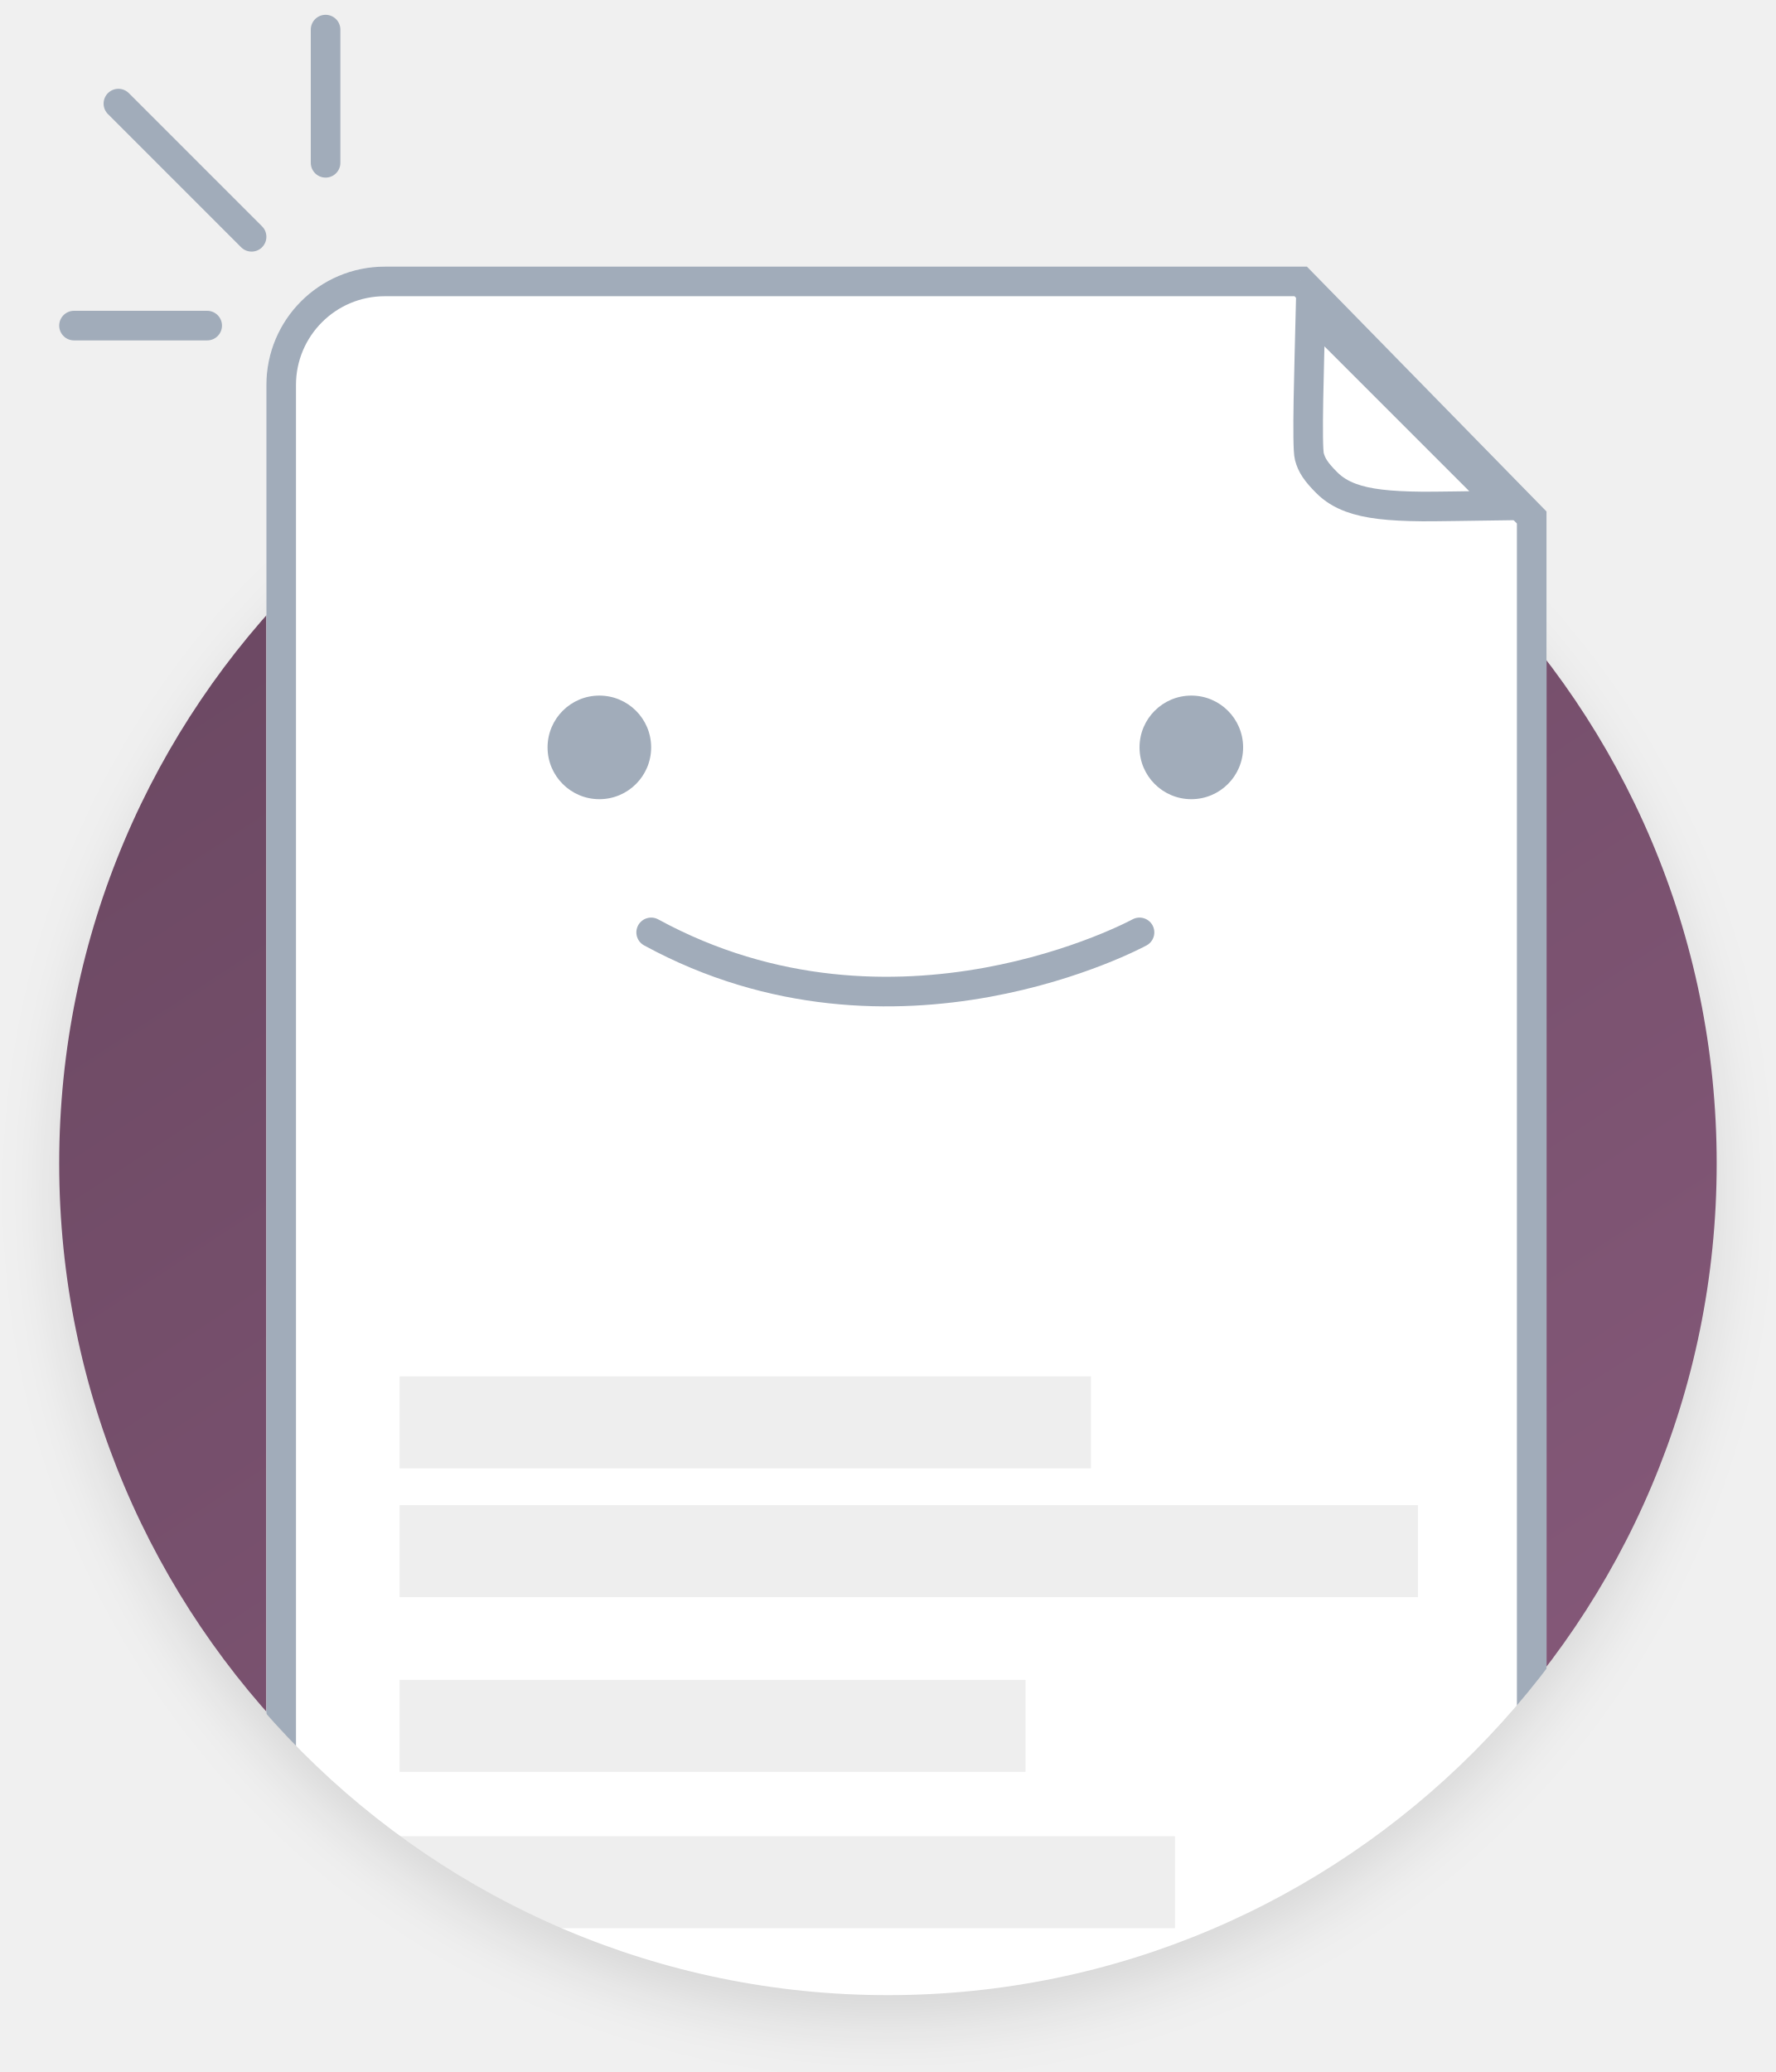
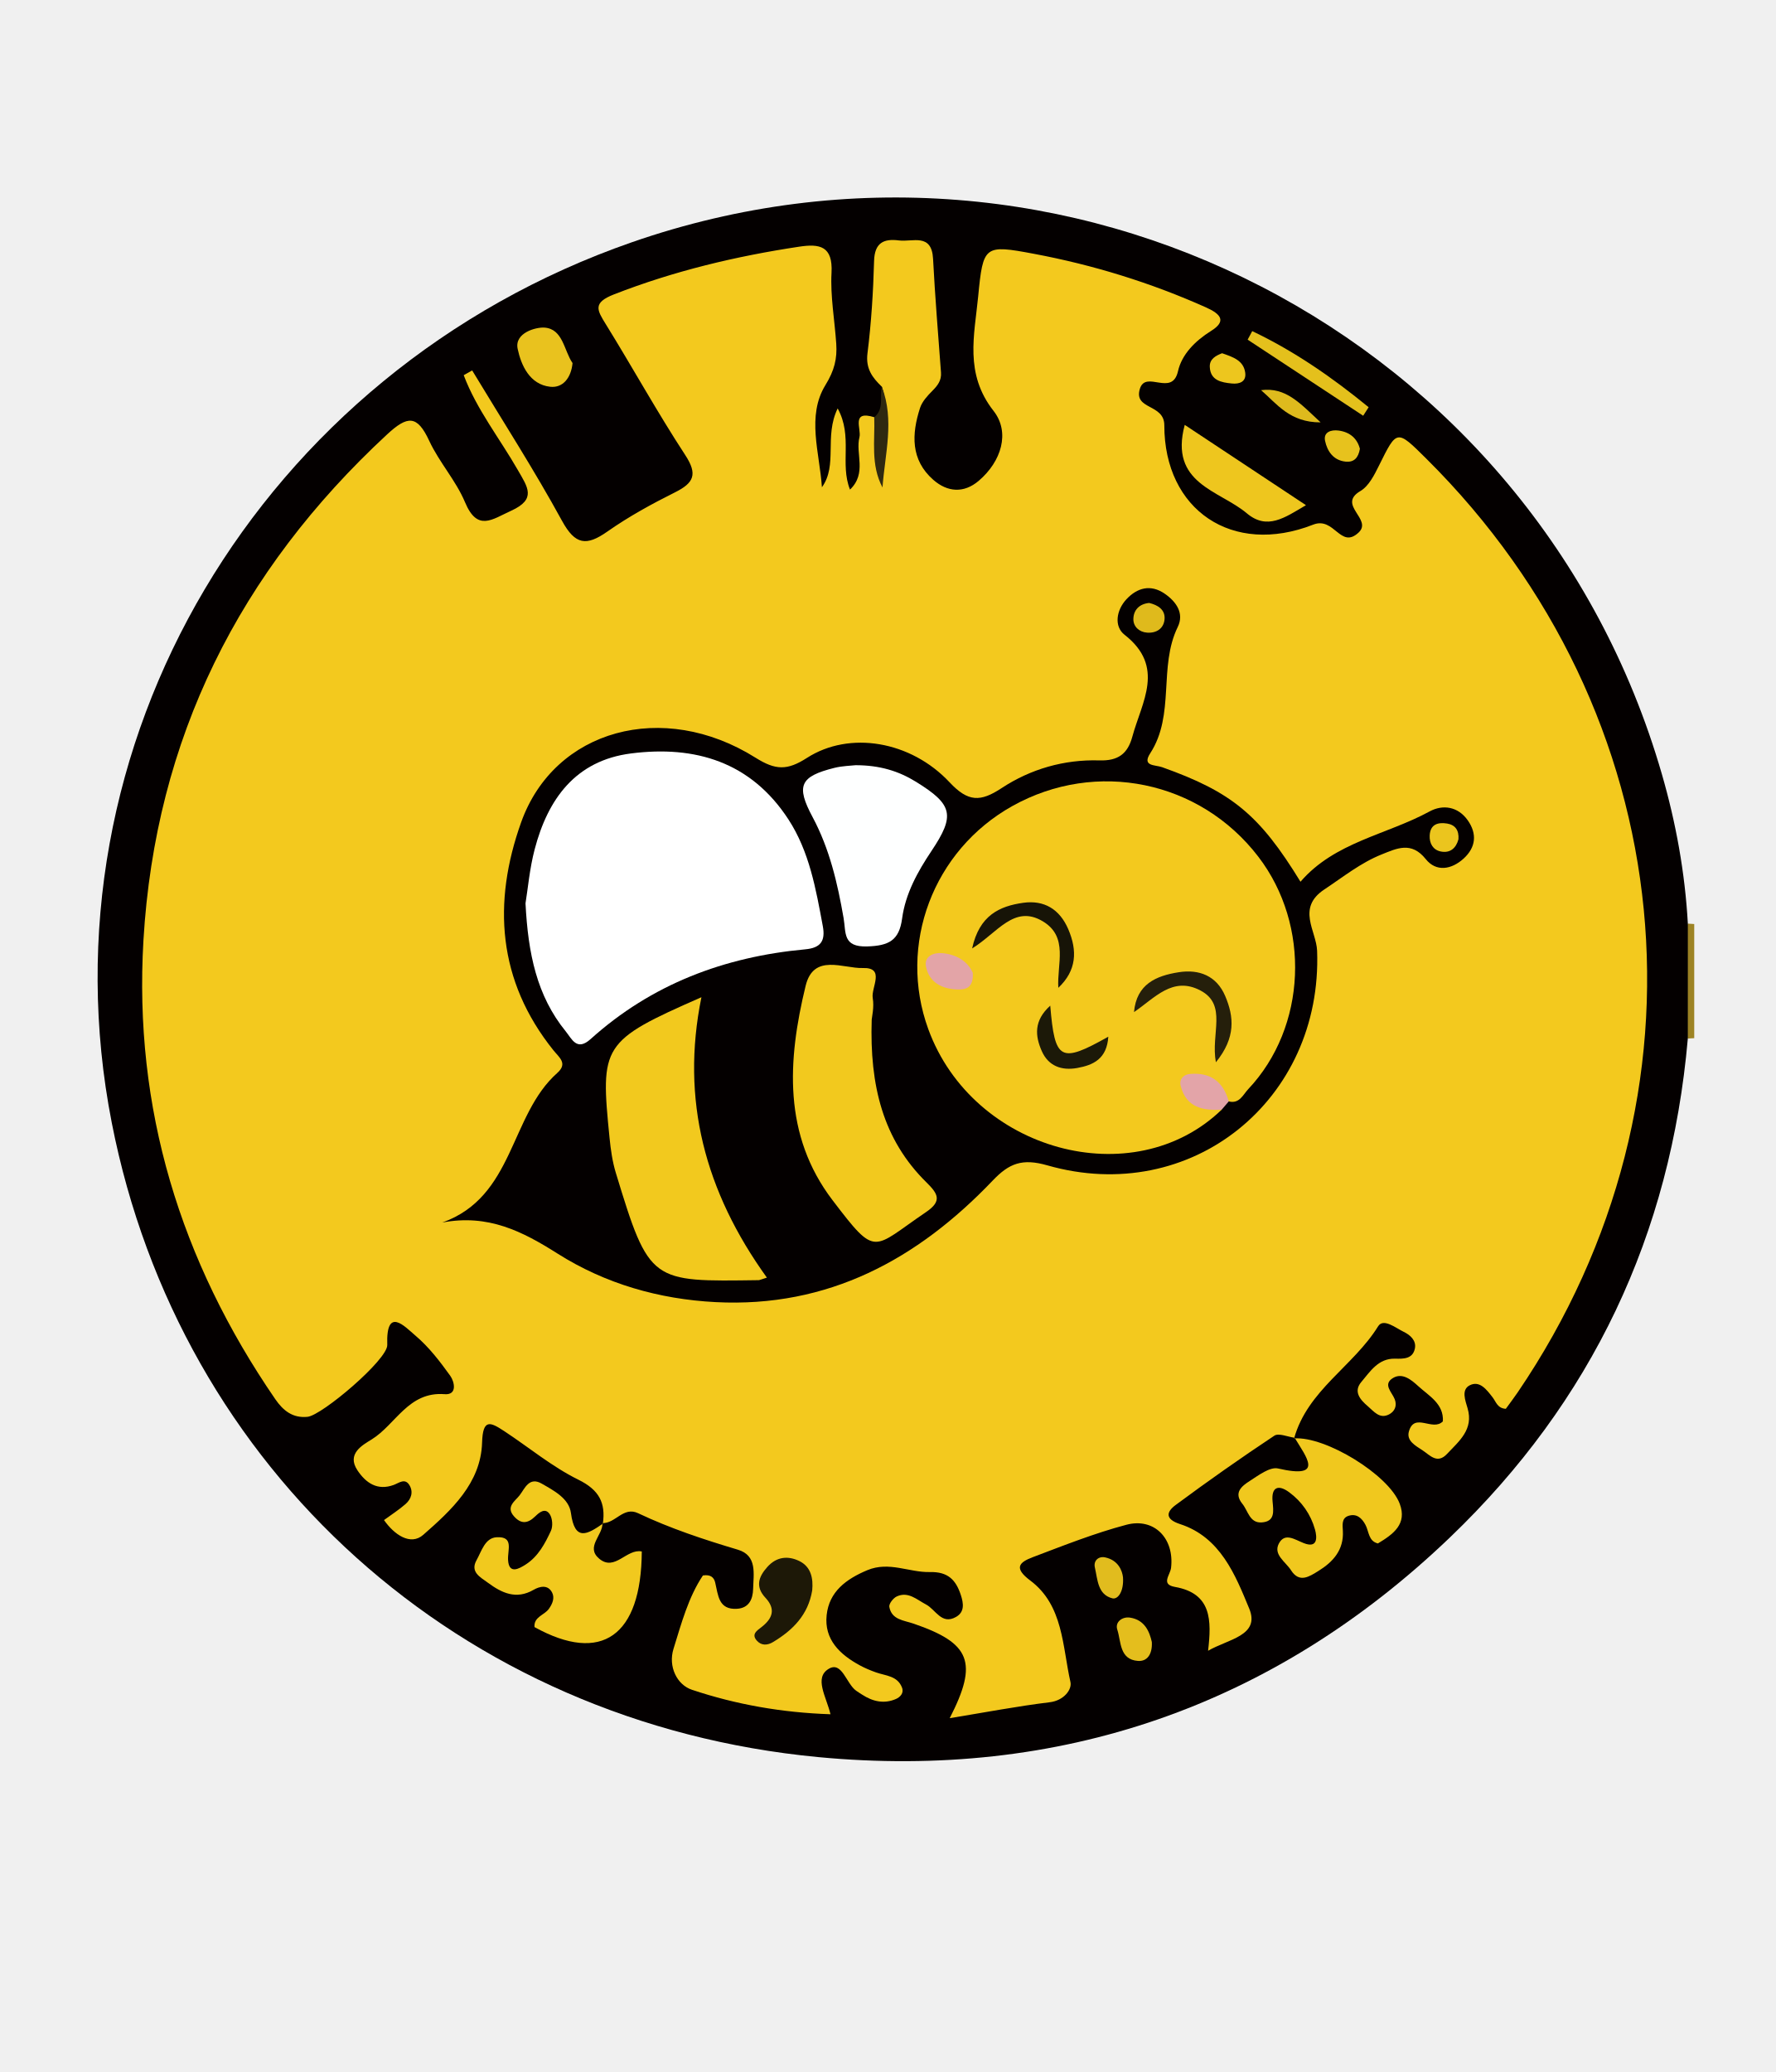
- <svg xmlns="http://www.w3.org/2000/svg" xmlns:xlink="http://www.w3.org/1999/xlink" width="120" height="140" viewBox="0 0 120 140">
-   <defs>
-     <linearGradient id="empty_state_file_happy-c" x1="91.284%" x2="25.707%" y1="100%" y2="0%">
-       <stop offset="0%" stop-color="#875A7B" />
-       <stop offset="100%" stop-color="#6B4862" />
-     </linearGradient>
-     <circle id="empty_state_file_happy-b" cx="56" cy="76.614" r="56" />
-     <filter id="empty_state_file_happy-a" width="112.5%" height="112.5%" x="-6.2%" y="-4.5%" filterUnits="objectBoundingBox">
-       <feOffset dy="2" in="SourceAlpha" result="shadowOffsetOuter1" />
-       <feGaussianBlur in="shadowOffsetOuter1" result="shadowBlurOuter1" stdDeviation="2" />
-       <feColorMatrix in="shadowBlurOuter1" values="0 0 0 0 0   0 0 0 0 0   0 0 0 0 0  0 0 0 0.106 0" />
-     </filter>
-     <path id="empty_state_file_happy-d" d="M56,122.807 C86.928,122.807 112,97.672 112,66.667 C112,59.661 112,37.438 112,0 L0,0 C0,23.774 0,45.996 0,66.667 C0,97.672 25.072,122.807 56,122.807 Z" />
-     <path id="empty_state_file_happy-f" d="M22,6.015 L84.315,6.015 L100.5,22.556 L100.5,114.83 L100.5,114.83 C100.5,124.218 92.889,131.83 83.5,131.83 L31,131.83 L31,131.83 C21.611,131.83 14,124.218 14,114.83 L14,14.015 L14,14.015 C14,9.597 17.582,6.015 22,6.015 Z" />
-   </defs>
-   <g fill="none" fill-rule="evenodd" transform="translate(4 2)">
-     <use fill="#000" filter="url(#empty_state_file_happy-a)" xlink:href="#empty_state_file_happy-b" />
-     <use fill="url(#empty_state_file_happy-c)" xlink:href="#empty_state_file_happy-b" />
-     <g transform="translate(0 10)">
-       <mask id="empty_state_file_happy-e" fill="#fff">
-         <use xlink:href="#empty_state_file_happy-d" />
-       </mask>
-       <g mask="url(#empty_state_file_happy-e)">
-         <use fill="#FFF" xlink:href="#empty_state_file_happy-f" />
-         <path stroke="#A1ACBA" stroke-width="2" d="M99.5,22.964 L83.894,7.015 L22,7.015 C18.134,7.015 15,10.149 15,14.015 L15,114.83 C15,123.666 22.163,130.83 31,130.83 L83.5,130.83 C92.337,130.83 99.5,123.666 99.5,114.83 L99.5,22.964 Z" />
-       </g>
-       <path stroke="#A1ACBA" stroke-width="2" d="M84.8,27.505 C87.406,25.022 91.415,21.266 91.788,20.627 C92.092,20.105 92.201,19.57 92.201,18.554 C92.201,17.921 92.06,17.314 91.766,16.678 C91.275,15.614 90.368,14.469 88.765,12.838 C88.239,12.302 86.319,10.445 84.8,8.968 L84.8,27.505 Z" mask="url(#empty_state_file_happy-e)" transform="rotate(135 88.5 18.226)" />
-       <g fill="#000" mask="url(#empty_state_file_happy-e)" opacity=".07">
-         <g transform="translate(23 81)">
-           <rect width="46.716" height="6.214" />
-           <rect width="68.812" height="6.214" y="8.7" />
-           <rect width="42.297" height="6.214" y="20.506" />
-           <rect width="52.398" height="6.214" y="31.07" />
-         </g>
-       </g>
-     </g>
-     <path stroke="#A1ACBA" stroke-linecap="round" stroke-width="2" d="M13 14L4 5M18 9L18 0M1 20L10 20" />
-     <g transform="translate(28.491 43.21)">
-       <path stroke="#A1ACBA" stroke-linecap="round" stroke-linejoin="round" stroke-width="2" d="M11.509,17.789 C28.009,26.789 44.509,17.789 44.509,17.789" />
-       <circle cx="48.009" cy="5.289" r="3.5" fill="#A1ACBA" />
-       <circle cx="8.009" cy="5.289" r="3.5" fill="#A1ACBA" />
-     </g>
+ <svg xmlns="http://www.w3.org/2000/svg" version="1.1" id="Layer_1" x="0px" y="0px" width="120px" height="140px" viewBox="0 0 120 140" enable-background="new 0 0 120 140" xml:space="preserve">
+   <g>
+     <path fill-rule="evenodd" clip-rule="evenodd" fill="#9D8324" d="M114.051,62.406c0.144,0.011,0.287,0.02,0.432,0.028   c0,2.571,0,5.143,0,7.714c-0.146,0.003-0.29,0.013-0.434,0.027C112.812,67.586,112.809,64.996,114.051,62.406z" />
+     <path fill-rule="evenodd" clip-rule="evenodd" fill="#040000" d="M114.051,62.406c-0.001,2.59-0.002,5.18-0.002,7.77   c-1.158,13.241-6.478,24.517-16.08,33.711c-11.95,11.442-26.416,16.378-42.678,14.836c-24.2-2.297-43.142-19.382-47.74-42.866   c-5-25.541,10.046-50.75,35.127-59.482c29.26-10.187,61.015,6.187,69.615,35.92C113.247,55.593,113.86,58.968,114.051,62.406z" />
+     <path fill-rule="evenodd" clip-rule="evenodd" fill="#F3C91E" d="M59.588,26.13c-0.638-0.615-1.101-1.217-0.971-2.256   c0.259-2.066,0.389-4.155,0.446-6.237c0.034-1.236,0.65-1.525,1.683-1.391c0.913,0.118,2.211-0.521,2.303,1.241   c0.133,2.563,0.346,5.122,0.536,7.683c0.04,0.538-0.229,0.882-0.585,1.24c-0.332,0.334-0.692,0.723-0.831,1.154   c-0.569,1.764-0.648,3.505,0.9,4.86c0.952,0.834,2.059,0.918,3.061,0.067c1.54-1.308,2.142-3.28,1.007-4.727   c-1.978-2.521-1.293-5.118-1.039-7.743c0.332-3.442,0.417-3.5,3.751-2.875c4.017,0.753,7.904,1.952,11.647,3.626   c1.019,0.456,1.387,0.935,0.339,1.588c-1.087,0.678-1.981,1.593-2.235,2.72c-0.397,1.763-2.182-0.108-2.577,1.195   c-0.434,1.428,1.653,0.991,1.652,2.458c-0.003,5.734,4.607,8.855,10.058,6.716c1.439-0.565,1.838,1.689,3.072,0.532   c0.968-0.908-1.486-1.864,0.125-2.806c0.564-0.331,0.94-1.09,1.256-1.726c1.209-2.438,1.187-2.45,3.191-0.46   c17.297,17.163,19.829,43.014,6.179,63.087c-0.267,0.392-0.555,0.77-0.805,1.114c-0.571-0.034-0.66-0.476-0.897-0.781   c-0.393-0.504-0.867-1.158-1.55-0.803c-0.573,0.3-0.293,1.012-0.137,1.546c0.421,1.432-0.571,2.217-1.387,3.085   c-0.663,0.708-1.154,0.089-1.658-0.244c-0.463-0.305-1.1-0.638-0.92-1.272c0.375-1.323,1.61,0.026,2.296-0.685   c0.068-1.187-0.938-1.714-1.671-2.384c-0.455-0.415-1.058-0.923-1.692-0.548c-0.725,0.43-0.073,0.963,0.11,1.44   c0.172,0.448-0.007,0.826-0.379,1.021c-0.645,0.336-1.027-0.198-1.445-0.554c-0.522-0.444-0.981-0.987-0.435-1.633   c0.604-0.712,1.148-1.603,2.282-1.576c0.58,0.014,1.194,0.021,1.339-0.688c0.111-0.546-0.33-0.92-0.75-1.122   c-0.547-0.265-1.379-0.953-1.736-0.375c-1.67,2.699-4.772,4.317-5.675,7.571l0.039-0.042c-0.466-0.059-1.079-0.337-1.375-0.14   c-2.263,1.502-4.485,3.065-6.668,4.682c-0.622,0.461-0.747,0.951,0.301,1.292c2.727,0.885,3.735,3.447,4.668,5.705   c0.758,1.836-1.424,2.063-2.778,2.853c0.238-2.053,0.252-3.876-2.241-4.314c-0.978-0.172-0.315-0.804-0.26-1.294   c0.229-1.986-1.141-3.403-3.02-2.905c-2.152,0.57-4.24,1.401-6.329,2.191c-0.927,0.351-1.295,0.73-0.164,1.577   c2.237,1.675,2.165,4.441,2.713,6.856c0.116,0.511-0.449,1.252-1.388,1.366c-2.21,0.27-4.4,0.69-6.77,1.078   c1.94-3.78,1.404-5.069-2.442-6.388c-0.673-0.23-1.481-0.259-1.639-1.133c-0.037-0.205,0.265-0.594,0.501-0.703   c0.779-0.36,1.352,0.214,1.981,0.543c0.651,0.341,1.046,1.396,2.025,0.841c0.593-0.336,0.512-0.918,0.322-1.493   c-0.335-1.014-0.868-1.569-2.086-1.54c-1.402,0.034-2.758-0.745-4.236-0.124c-1.432,0.602-2.574,1.449-2.742,3.037   c-0.174,1.642,0.889,2.654,2.232,3.385c0.35,0.191,0.724,0.347,1.1,0.481c0.657,0.234,1.46,0.225,1.763,1.034   c0.14,0.375-0.138,0.645-0.418,0.766c-0.801,0.347-1.567,0.167-2.28-0.297c-0.134-0.086-0.27-0.17-0.4-0.262   c-0.676-0.478-0.959-2.024-1.861-1.479c-0.998,0.603-0.166,1.868,0.125,3.067c-3.276-0.11-6.382-0.656-9.368-1.656   c-1.012-0.339-1.61-1.57-1.243-2.758c0.536-1.729,1.012-3.507,1.99-4.964c0.543-0.083,0.75,0.153,0.828,0.476   c0.205,0.846,0.214,1.86,1.485,1.775c0.797-0.053,1.061-0.642,1.079-1.343c0.026-1.024,0.289-2.257-1.034-2.65   c-2.301-0.686-4.569-1.436-6.74-2.465c-0.996-0.473-1.534,0.706-2.411,0.669l0.033,0.032c0.194-1.405-0.252-2.273-1.653-2.963   c-1.782-0.877-3.346-2.188-5.021-3.288c-0.924-0.606-1.439-0.866-1.489,0.784c-0.083,2.743-2.087,4.571-3.974,6.227   c-0.864,0.758-1.965-0.012-2.653-0.997c0.483-0.354,1-0.684,1.456-1.082c0.389-0.341,0.546-0.829,0.251-1.294   c-0.301-0.474-0.697-0.128-1.047,0.001c-1.114,0.411-1.89-0.14-2.453-0.983c-0.748-1.121,0.335-1.703,0.961-2.091   c1.633-1.013,2.482-3.248,4.924-3.057c0.889,0.07,0.663-0.854,0.384-1.243c-0.697-0.972-1.446-1.947-2.351-2.713   c-0.714-0.605-1.995-2.026-1.905,0.632c0.033,0.986-4.408,4.755-5.386,4.854c-0.995,0.101-1.642-0.409-2.181-1.193   c-6.423-9.348-9.578-19.647-8.908-31.014C10.5,49.902,16.169,38.607,26.149,29.36c1.393-1.291,2.039-1.333,2.857,0.43   c0.67,1.442,1.801,2.678,2.413,4.138c0.844,2.015,1.826,1.169,3.122,0.581c1.735-0.787,1.109-1.599,0.455-2.741   c-1.221-2.133-2.789-4.103-3.662-6.418c0.191-0.106,0.381-0.213,0.572-0.32c2.039,3.379,4.18,6.702,6.071,10.161   c0.893,1.634,1.647,1.72,3.065,0.724c1.436-1.008,2.994-1.862,4.566-2.647c1.277-0.638,1.551-1.213,0.694-2.523   c-1.884-2.88-3.549-5.901-5.361-8.83c-0.596-0.963-0.911-1.456,0.554-2.027c4.054-1.581,8.23-2.575,12.511-3.221   c1.377-0.208,2.28-0.048,2.182,1.763c-0.086,1.587,0.212,3.195,0.319,4.795c0.067,1.011-0.12,1.801-0.734,2.8   c-1.28,2.086-0.392,4.56-0.234,6.898c1.085-1.515,0.133-3.412,1.064-5.327c1.041,1.899,0.134,3.727,0.833,5.485   c1.16-1.106,0.356-2.436,0.639-3.542c0.143-0.556-0.592-1.842,0.999-1.349c0.717,0.72,0.301,1.661,0.5,2.484   C59.215,29.159,60.143,27.649,59.588,26.13z" />
+     <path fill-rule="evenodd" clip-rule="evenodd" fill="#F1C91E" d="M40.708,102.917c0.036,0.819-1.164,1.608-0.216,2.402   c1.054,0.883,1.843-0.698,2.875-0.49c-0.032,5.719-2.72,7.619-7.25,5.109c-0.055-0.697,0.662-0.802,0.967-1.225   c0.258-0.358,0.407-0.751,0.222-1.11c-0.287-0.555-0.839-0.419-1.247-0.184c-1.185,0.685-2.161,0.21-3.098-0.483   c-0.495-0.366-1.21-0.711-0.761-1.516c0.341-0.608,0.569-1.512,1.365-1.552c1.171-0.061,0.727,0.844,0.766,1.536   c0.057,0.999,0.76,0.581,1.194,0.304c0.838-0.536,1.303-1.411,1.704-2.279c0.141-0.306,0.102-0.839-0.082-1.119   c-0.314-0.479-0.735-0.091-0.992,0.157c-0.511,0.494-0.958,0.512-1.423-0.012c-0.577-0.649,0.085-1.037,0.38-1.422   c0.35-0.457,0.643-1.274,1.486-0.792c0.837,0.48,1.852,1.008,1.981,1.988c0.261,1.97,1.129,1.429,2.161,0.718   C40.74,102.949,40.708,102.917,40.708,102.917z" />
+     <path fill-rule="evenodd" clip-rule="evenodd" fill="#F0C81E" d="M87.446,97.191c2.102-0.164,6.399,2.452,7.136,4.413   c0.515,1.369-0.426,2.052-1.474,2.683c-0.641-0.155-0.602-0.806-0.838-1.252c-0.248-0.47-0.606-0.786-1.146-0.615   c-0.479,0.151-0.406,0.621-0.384,1.014c0.073,1.288-0.657,2.099-1.656,2.714c-0.603,0.371-1.282,0.842-1.848-0.051   c-0.362-0.571-1.23-1.059-0.811-1.822c0.403-0.736,1.064-0.25,1.67-0.011c0.96,0.379,0.906-0.399,0.763-0.916   c-0.286-1.021-0.889-1.889-1.748-2.522c-0.737-0.543-1.212-0.346-1.12,0.619c0.064,0.681,0.178,1.369-0.751,1.422   c-0.8,0.044-0.905-0.785-1.289-1.257c-0.618-0.759-0.028-1.208,0.493-1.542c0.594-0.38,1.367-0.973,1.919-0.846   c3.166,0.73,1.899-0.771,1.122-2.073C87.485,97.149,87.446,97.191,87.446,97.191z" />
+     <path fill-rule="evenodd" clip-rule="evenodd" fill="#EEC61E" d="M80.055,28.708c2.702,1.79,5.33,3.53,8.191,5.425   c-1.44,0.85-2.62,1.708-3.998,0.548C82.397,33.122,78.988,32.692,80.055,28.708z" />
+     <path fill-rule="evenodd" clip-rule="evenodd" fill="#E9C21E" d="M38.688,24.532c-0.093,0.993-0.649,1.695-1.509,1.601   c-1.39-0.152-1.968-1.459-2.2-2.563c-0.229-1.086,1.243-1.475,1.813-1.435C38.047,22.226,38.108,23.694,38.688,24.532z" />
+     <path fill-rule="evenodd" clip-rule="evenodd" fill="#E4C01C" d="M84.616,22.373c2.854,1.357,5.428,3.146,7.865,5.143   c-0.123,0.192-0.246,0.383-0.368,0.575c-2.603-1.713-5.204-3.427-7.807-5.141C84.41,22.758,84.513,22.565,84.616,22.373z" />
+     <path fill-rule="evenodd" clip-rule="evenodd" fill="#2F2910" d="M59.588,26.13c0.869,2.269,0.209,4.529,0.045,6.808   c-0.816-1.536-0.503-3.16-0.559-4.747C59.761,27.633,59.426,26.82,59.588,26.13z" />
+     <path fill-rule="evenodd" clip-rule="evenodd" fill="#E4BE1D" d="M77.832,110.947c0.045,0.858-0.338,1.322-0.937,1.278   c-1.262-0.094-1.133-1.307-1.397-2.113c-0.172-0.524,0.349-0.893,0.857-0.814C77.357,109.45,77.677,110.255,77.832,110.947z" />
+     <path fill-rule="evenodd" clip-rule="evenodd" fill="#E1BC1E" d="M75.883,106.576c0.066,0.97-0.351,1.508-0.712,1.42   c-1.004-0.246-1-1.274-1.188-2.081c-0.108-0.465,0.248-0.778,0.686-0.688C75.585,105.417,75.838,106.157,75.883,106.576z" />
+     <path fill-rule="evenodd" clip-rule="evenodd" fill="#DEBA1D" d="M85.214,26.362c1.679-0.215,2.626,0.88,4.023,2.177   C87.154,28.548,86.281,27.286,85.214,26.362z" />
+     <path fill-rule="evenodd" clip-rule="evenodd" fill="#E7C21D" d="M91.891,30.326c-0.106,0.616-0.403,0.925-0.969,0.865   c-0.831-0.088-1.239-0.71-1.384-1.402c-0.125-0.595,0.403-0.766,0.914-0.698C91.218,29.193,91.713,29.629,91.891,30.326z" />
+     <path fill-rule="evenodd" clip-rule="evenodd" fill="#EDC61E" d="M82.578,23.867c0.747,0.259,1.449,0.489,1.563,1.308   c0.088,0.625-0.393,0.787-0.9,0.737c-0.71-0.07-1.455-0.202-1.493-1.124C81.725,24.248,82.171,24.026,82.578,23.867z" />
+     <path fill-rule="evenodd" clip-rule="evenodd" fill="#040000" d="M87.877,59.577c2.32-2.691,5.81-3.162,8.723-4.75   c0.885-0.482,1.913-0.345,2.579,0.599c0.646,0.919,0.547,1.83-0.276,2.583c-0.816,0.745-1.853,0.926-2.561,0.04   c-0.973-1.219-1.958-0.725-2.974-0.32c-1.423,0.567-2.61,1.527-3.878,2.367c-1.899,1.259-0.542,2.8-0.491,4.139   c0.379,10.087-8.51,17.287-18.231,14.504c-1.693-0.484-2.575-0.139-3.685,1.025c-5.084,5.33-11.119,8.609-18.727,8.217   c-3.825-0.197-7.455-1.239-10.673-3.274c-2.375-1.503-4.692-2.694-7.797-2.104c4.876-1.742,4.549-7.24,7.765-10.101   c0.731-0.649,0.141-1.043-0.257-1.539c-3.771-4.7-4.123-9.969-2.177-15.408c2.244-6.272,9.584-8.283,15.832-4.361   c1.356,0.852,2.138,0.877,3.478,0.016c2.874-1.846,7.012-1.155,9.64,1.65c1.254,1.339,2.08,1.334,3.512,0.392   c1.96-1.292,4.233-1.946,6.603-1.873c1.276,0.04,1.918-0.446,2.232-1.603c0.639-2.352,2.248-4.717-0.525-6.886   c-0.73-0.571-0.554-1.667,0.123-2.396c0.726-0.781,1.635-1.036,2.587-0.381c0.783,0.537,1.335,1.327,0.883,2.252   c-1.318,2.702-0.162,5.915-1.86,8.535c-0.576,0.889,0.336,0.77,0.805,0.937C83.234,53.514,85.101,55.043,87.877,59.577z" />
+     <path fill-rule="evenodd" clip-rule="evenodd" fill="#1D1807" d="M54.882,107.461c-0.274,1.655-1.313,2.689-2.648,3.49   c-0.367,0.221-0.771,0.254-1.081-0.084c-0.413-0.449,0.007-0.698,0.303-0.928c0.746-0.58,0.982-1.213,0.268-1.979   c-0.691-0.74-0.482-1.405,0.124-2.082c0.626-0.701,1.396-0.773,2.154-0.407C54.811,105.861,54.96,106.654,54.882,107.461z" />
+     <path fill-rule="evenodd" clip-rule="evenodd" fill="#F3C91E" d="M82.556,74.973c-5.977,5.773-16.819,2.803-19.828-5.432   c-2.083-5.702,0.323-12.089,5.681-15.08c5.666-3.164,12.676-1.719,16.618,3.424c3.558,4.64,3.271,11.515-0.68,15.705   c-0.349,0.369-0.594,1.013-1.318,0.83c-0.729-0.154-1.111-1.094-2.096-0.893C81.12,74.454,82.195,74.334,82.556,74.973z" />
+     <path fill-rule="evenodd" clip-rule="evenodd" fill="#FFFFFF" d="M35.51,61.036c0.159-0.97,0.274-2.334,0.616-3.64   c0.893-3.412,2.767-6.007,6.509-6.487c4.343-0.557,8.108,0.573,10.637,4.451c1.425,2.187,1.859,4.711,2.328,7.222   c0.189,1.018-0.167,1.468-1.183,1.561c-5.47,0.503-10.39,2.355-14.513,6.069c-0.93,0.837-1.264-0.017-1.67-0.516   C36.274,67.291,35.682,64.429,35.51,61.036z" />
+     <path fill-rule="evenodd" clip-rule="evenodd" fill="#F2C91E" d="M51.82,86.326c-0.415,0.129-0.487,0.17-0.559,0.171   c-7.274,0.098-7.379,0.218-9.652-7.262c-0.229-0.755-0.341-1.556-0.42-2.344c-0.628-6.269-0.548-6.547,6.208-9.511   C45.984,74.316,47.639,80.52,51.82,86.326z" />
+     <path fill-rule="evenodd" clip-rule="evenodd" fill="#F2C91E" d="M58.903,68.894c-0.144,4.458,0.76,8.11,3.708,11.006   c0.773,0.76,1.065,1.251-0.033,1.995c-3.668,2.483-3.319,3.141-6.318-0.795c-3.362-4.409-3.047-9.454-1.823-14.487   c0.541-2.223,2.542-1.164,3.863-1.206c1.548-0.048,0.55,1.316,0.673,2.03C59.079,68.053,58.915,68.714,58.903,68.894z" />
+     <path fill-rule="evenodd" clip-rule="evenodd" fill="#FEFFFF" d="M57.814,51.703c1.625,0,2.898,0.391,4.079,1.119   c2.506,1.547,2.656,2.273,1.048,4.677c-0.934,1.396-1.758,2.881-1.984,4.564c-0.199,1.482-0.897,1.839-2.355,1.885   c-1.669,0.054-1.426-0.921-1.599-1.919c-0.409-2.354-0.947-4.676-2.092-6.815c-1.139-2.128-0.855-2.75,1.476-3.332   C56.924,51.749,57.495,51.741,57.814,51.703z" />
+     <path fill-rule="evenodd" clip-rule="evenodd" fill="#E3A4A8" d="M82.556,74.973c-1.278,0.085-2.398-0.142-2.773-1.591   c-0.114-0.439,0.163-0.778,0.624-0.818c1.386-0.123,2.254,0.523,2.623,1.855C82.871,74.604,82.714,74.788,82.556,74.973z" />
+     <path fill-rule="evenodd" clip-rule="evenodd" fill="#DFBA1C" d="M77.651,40.74c0.581,0.136,1.092,0.447,1.041,1.093   c-0.049,0.625-0.538,0.96-1.183,0.913c-0.542-0.04-0.929-0.415-0.925-0.913C76.59,41.232,76.972,40.805,77.651,40.74z" />
+     <path fill-rule="evenodd" clip-rule="evenodd" fill="#EBC51E" d="M98.55,56.711c-0.156,0.586-0.554,0.954-1.199,0.821   c-0.525-0.108-0.771-0.551-0.744-1.083c0.039-0.761,0.565-0.903,1.179-0.804C98.333,55.734,98.598,56.104,98.55,56.711z" />
+     <path fill-rule="evenodd" clip-rule="evenodd" fill="#251F0B" d="M76.627,68.385c0.169-1.898,1.502-2.454,3.019-2.693   c1.393-0.22,2.564,0.246,3.143,1.606c0.596,1.401,0.727,2.809-0.629,4.477c-0.36-1.927,0.798-3.885-1.051-4.854   C79.238,65.94,78.023,67.44,76.627,68.385z" />
+     <path fill-rule="evenodd" clip-rule="evenodd" fill="#171407" d="M71.512,66.745c-0.096-1.604,0.706-3.444-1.048-4.494   c-1.937-1.159-3.065,0.782-4.775,1.832c0.488-2.243,1.857-2.857,3.45-3.083c1.418-0.2,2.466,0.435,3.044,1.778   C72.813,64.243,72.749,65.579,71.512,66.745z" />
+     <path fill-rule="evenodd" clip-rule="evenodd" fill="#1C1908" d="M70.968,67.949c0.307,3.719,0.69,3.917,3.923,2.098   c-0.098,1.49-1,1.919-2.107,2.116c-1.053,0.188-1.943-0.133-2.388-1.142C69.946,70.002,69.837,68.97,70.968,67.949z" />
+     <path fill-rule="evenodd" clip-rule="evenodd" fill="#E3A4A7" d="M65.733,65.729c0.058,1.045-0.491,1.15-1.071,1.127   c-1.036-0.041-1.883-0.491-2.092-1.55c-0.135-0.684,0.496-0.955,1.085-0.906C64.654,64.482,65.407,64.979,65.733,65.729z" />
  </g>
</svg>
